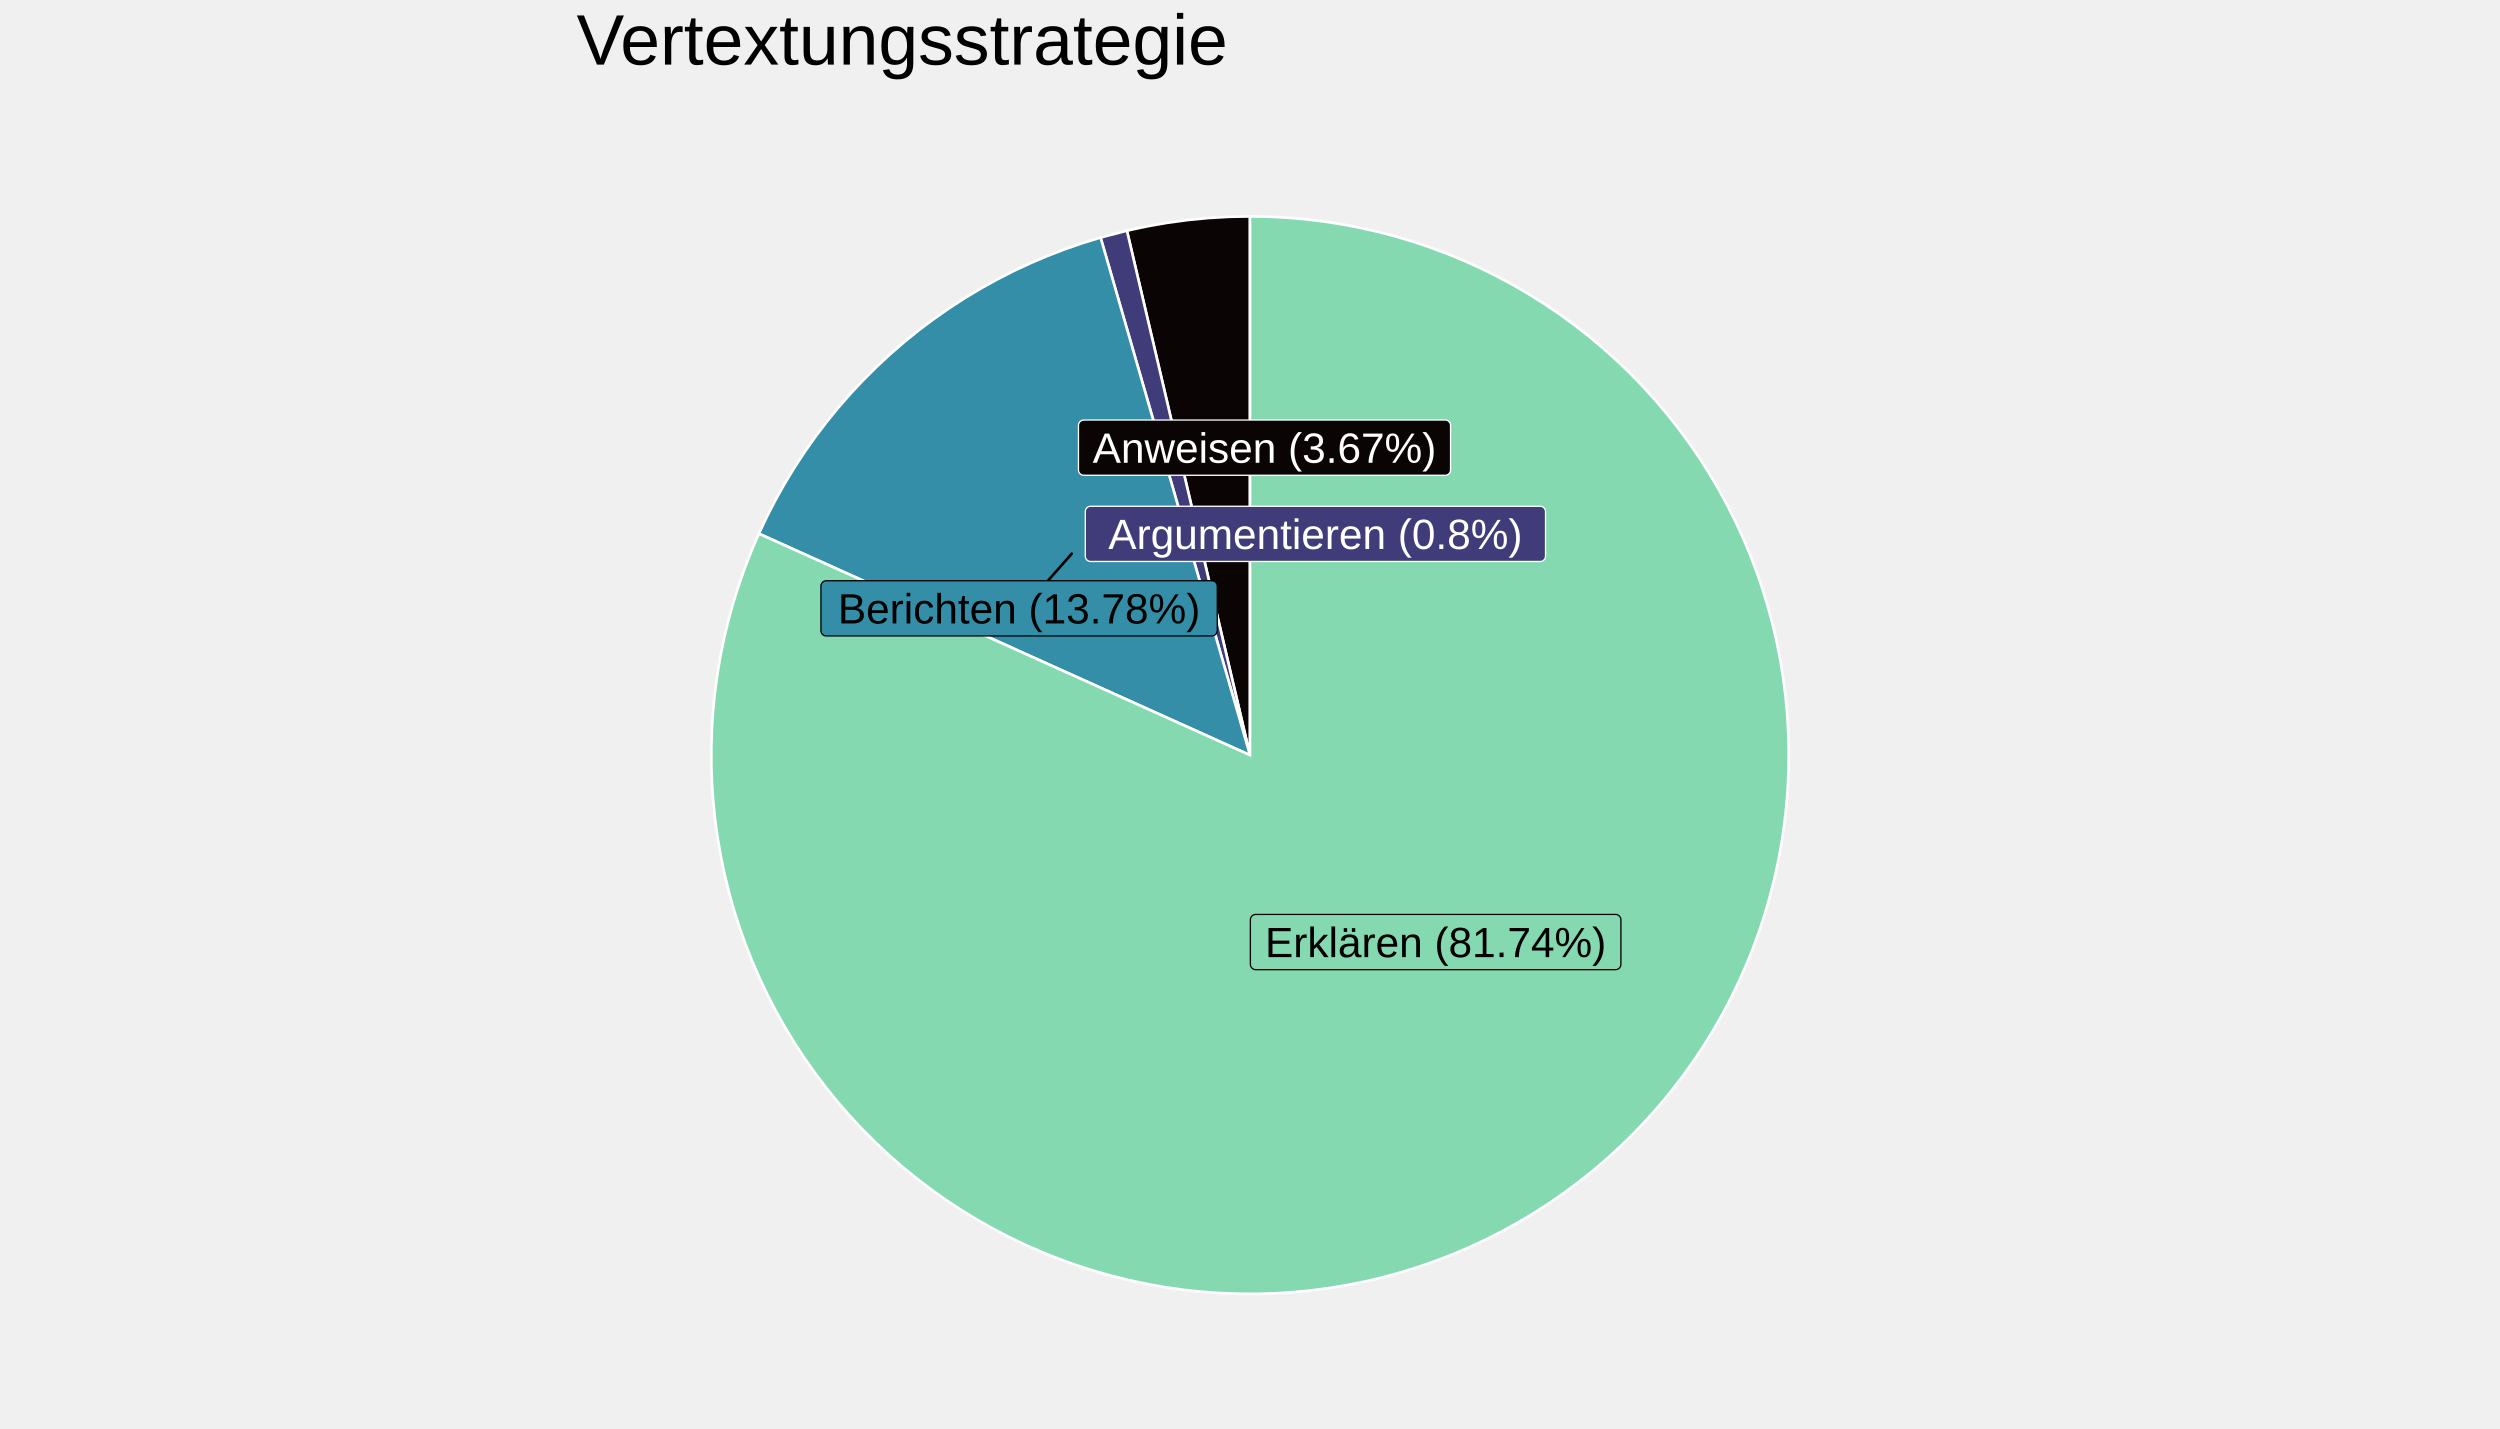
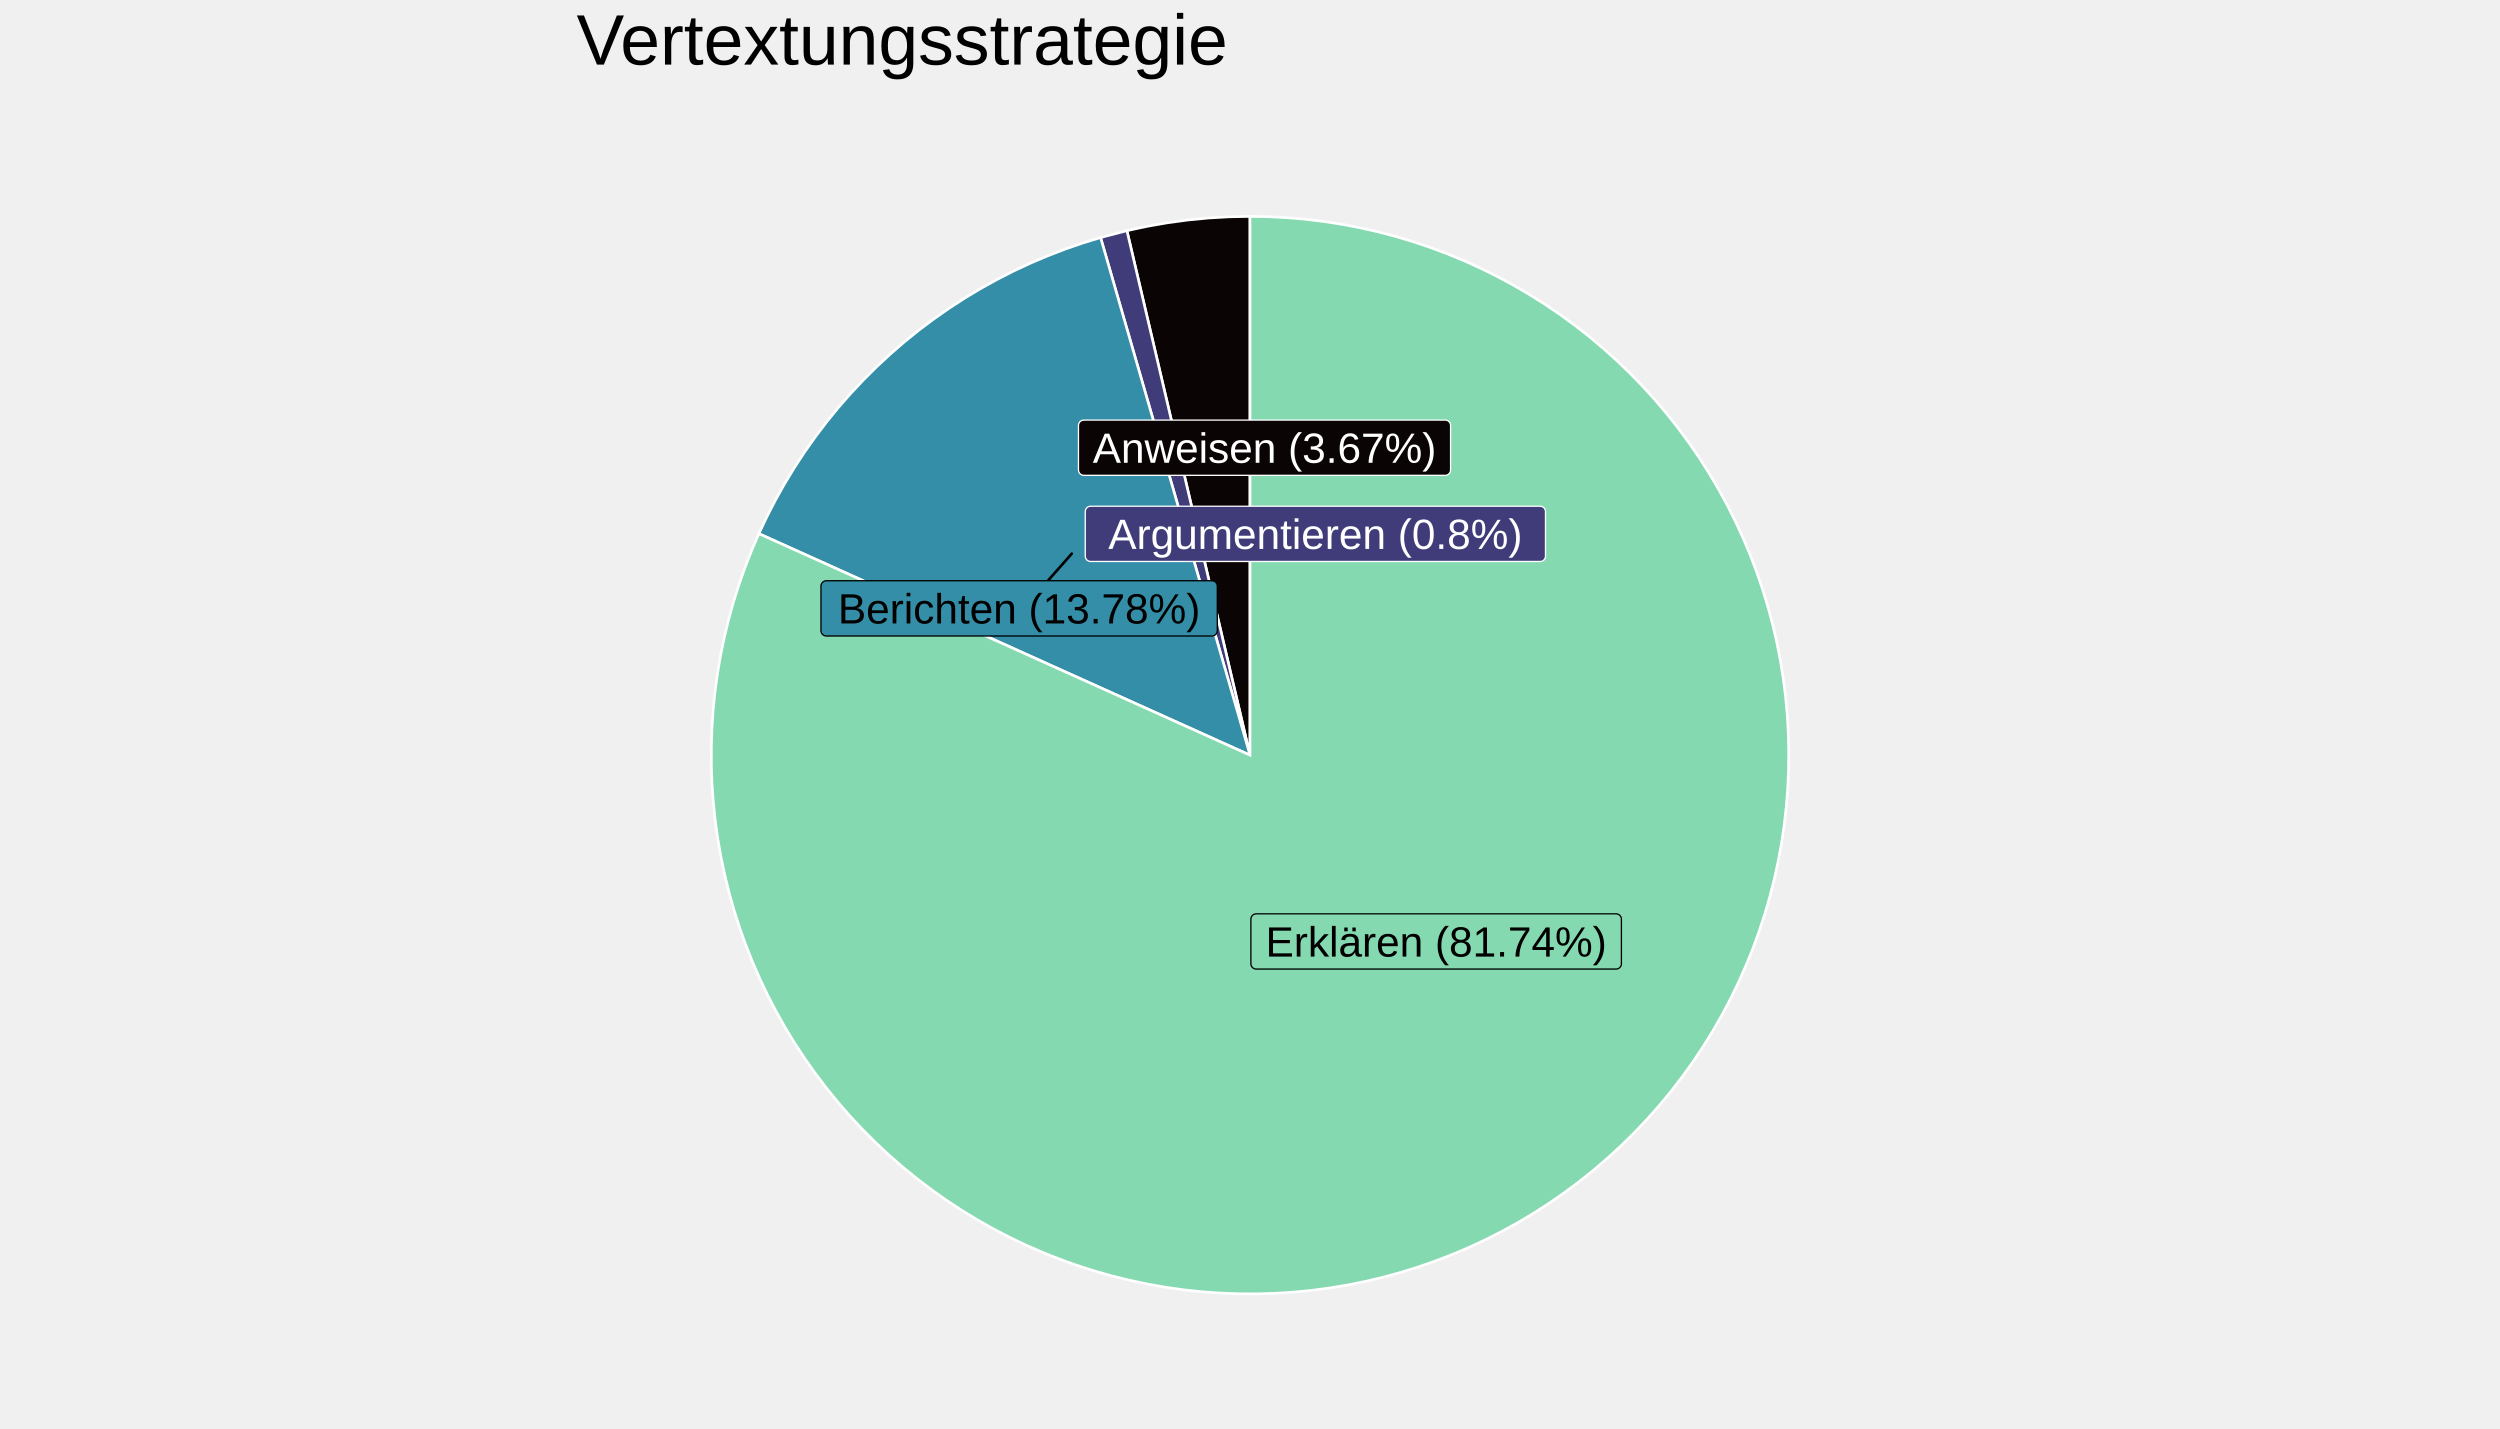
<svg xmlns="http://www.w3.org/2000/svg" class="svglite" width="1008.00pt" height="576.00pt" viewBox="0 0 1008.00 576.00">
  <defs>
    <style type="text/css">
    .svglite line, .svglite polyline, .svglite polygon, .svglite path, .svglite rect, .svglite circle {
      fill: none;
      stroke: #000000;
      stroke-linecap: round;
      stroke-linejoin: round;
      stroke-miterlimit: 10.00;
    }
    .svglite text {
      white-space: pre;
    }
  </style>
  </defs>
  <rect width="100%" height="100%" style="stroke: none; fill: none;" />
  <defs>
    <clipPath id="cpMC4wMHwxMDA4LjAwfDAuMDB8NTc2LjAw">
      <rect x="0.00" y="0.00" width="1008.00" height="576.00" />
    </clipPath>
  </defs>
  <g clip-path="url(#cpMC4wMHwxMDA4LjAwfDAuMDB8NTc2LjAw)">
</g>
  <defs>
    <clipPath id="cpMjMyLjQ4fDc3NS41MnwzMi45NXw1NzYuMDA=">
      <rect x="232.48" y="32.95" width="543.05" height="543.05" />
    </clipPath>
  </defs>
  <g clip-path="url(#cpMjMyLjQ4fDc3NS41MnwzMi45NXw1NzYuMDA=)">
    <polygon points="504.00,304.48 504.00,296.99 504.00,289.50 504.00,282.01 504.00,274.52 504.00,267.03 504.00,259.54 504.00,252.05 504.00,244.56 504.00,237.06 504.00,229.57 504.00,222.08 504.00,214.59 504.00,207.10 504.00,199.61 504.00,192.12 504.00,184.63 504.00,177.14 504.00,169.65 504.00,162.16 504.00,154.67 504.00,147.18 504.00,139.69 504.00,132.20 504.00,124.71 504.00,117.22 504.00,109.73 504.00,102.24 504.00,94.75 504.00,87.26 495.66,87.42 487.32,87.90 479.02,88.70 470.75,89.82 462.53,91.26 454.37,93.01 456.08,100.30 457.79,107.59 459.50,114.88 461.21,122.17 462.92,129.47 464.64,136.76 466.35,144.05 468.06,151.34 469.77,158.63 471.48,165.93 473.19,173.22 474.90,180.51 476.62,187.80 478.33,195.10 480.04,202.39 481.75,209.68 483.46,216.97 485.17,224.26 486.88,231.56 488.60,238.85 490.31,246.14 492.02,253.43 493.73,260.72 495.44,268.02 497.15,275.31 498.87,282.60 500.58,289.89 502.29,297.19 504.00,304.48 " style="stroke-width: 1.07; stroke: #FFFFFF; stroke-linecap: butt; stroke-linejoin: miter; fill: #0B0405;" />
    <polygon points="504.00,304.48 502.29,297.19 500.58,289.89 498.87,282.60 497.15,275.31 495.44,268.02 493.73,260.72 492.02,253.43 490.31,246.14 488.60,238.85 486.88,231.56 485.17,224.26 483.46,216.97 481.75,209.68 480.04,202.39 478.33,195.10 476.62,187.80 474.90,180.51 473.19,173.22 471.48,165.93 469.77,158.63 468.06,151.34 466.35,144.05 464.64,136.76 462.92,129.47 461.21,122.17 459.50,114.88 457.79,107.59 456.08,100.30 454.37,93.01 443.75,95.78 445.83,102.98 447.91,110.17 449.98,117.37 452.06,124.57 454.14,131.76 456.22,138.96 458.29,146.16 460.37,153.35 462.45,160.55 464.53,167.75 466.60,174.94 468.68,182.14 470.76,189.33 472.84,196.53 474.91,203.73 476.99,210.92 479.07,218.12 481.15,225.32 483.22,232.51 485.30,239.71 487.38,246.91 489.46,254.10 491.53,261.30 493.61,268.50 495.69,275.69 497.77,282.89 499.84,290.08 501.92,297.28 504.00,304.48 " style="stroke-width: 1.07; stroke: #FFFFFF; stroke-linecap: butt; stroke-linejoin: miter; fill: #403C79;" />
    <polygon points="504.00,304.48 501.92,297.28 499.84,290.08 497.77,282.89 495.69,275.69 493.61,268.50 491.53,261.30 489.46,254.10 487.38,246.91 485.30,239.71 483.22,232.51 481.15,225.32 479.07,218.12 476.99,210.92 474.91,203.73 472.84,196.53 470.76,189.33 468.68,182.14 466.60,174.94 464.53,167.75 462.45,160.55 460.37,153.35 458.29,146.16 456.22,138.96 454.14,131.76 452.06,124.57 449.98,117.37 447.91,110.17 445.83,102.98 443.75,95.78 436.56,97.99 429.45,100.45 422.43,103.16 415.50,106.10 408.68,109.29 401.98,112.71 395.40,116.36 388.95,120.23 382.63,124.33 376.47,128.64 370.45,133.16 364.60,137.89 358.91,142.82 353.40,147.94 348.07,153.25 342.92,158.74 337.97,164.41 333.22,170.24 328.67,176.24 324.34,182.39 320.22,188.69 316.32,195.12 312.64,201.69 309.20,208.38 305.98,215.18 312.81,218.26 319.64,221.34 326.47,224.42 333.30,227.50 340.12,230.58 346.95,233.66 353.78,236.74 360.61,239.82 367.44,242.90 374.27,245.97 381.09,249.05 387.92,252.13 394.75,255.21 401.58,258.29 408.41,261.37 415.23,264.45 422.06,267.53 428.89,270.61 435.72,273.69 442.55,276.77 449.37,279.84 456.20,282.92 463.03,286.00 469.86,289.08 476.69,292.16 483.52,295.24 490.34,298.32 497.17,301.40 504.00,304.48 " style="stroke-width: 1.07; stroke: #FFFFFF; stroke-linecap: butt; stroke-linejoin: miter; fill: #348EA7;" />
    <polygon points="504.00,304.48 497.17,301.40 490.34,298.32 483.52,295.24 476.69,292.16 469.86,289.08 463.03,286.00 456.20,282.92 449.37,279.84 442.55,276.77 435.72,273.69 428.89,270.61 422.06,267.53 415.23,264.45 408.41,261.37 401.58,258.29 394.75,255.21 387.92,252.13 381.09,249.05 374.27,245.97 367.44,242.90 360.61,239.82 353.78,236.74 346.95,233.66 340.12,230.58 333.30,227.50 326.47,224.42 319.64,221.34 312.81,218.26 305.98,215.18 303.06,221.97 300.37,228.85 297.92,235.82 295.70,242.87 293.73,249.99 292.00,257.17 290.51,264.40 289.27,271.69 288.28,279.01 287.54,286.36 287.05,293.73 286.81,301.12 286.82,308.50 287.08,315.89 287.60,323.26 288.36,330.61 289.37,337.92 290.63,345.20 292.14,352.44 293.90,359.61 295.89,366.73 298.13,373.77 300.60,380.73 303.32,387.60 306.26,394.38 309.43,401.05 312.83,407.61 316.44,414.05 320.28,420.37 324.33,426.55 328.58,432.59 333.04,438.48 337.70,444.21 342.54,449.79 347.58,455.20 352.79,460.43 358.19,465.48 363.74,470.35 369.47,475.02 375.34,479.50 381.37,483.77 387.54,487.84 393.84,491.69 400.27,495.33 406.82,498.75 413.48,501.94 420.25,504.90 427.12,507.63 434.07,510.13 441.10,512.39 448.21,514.41 455.38,516.18 462.61,517.72 469.88,519.00 477.20,520.04 484.55,520.82 491.91,521.36 499.30,521.64 506.68,521.68 514.07,521.46 521.44,520.99 528.79,520.28 536.12,519.31 543.41,518.09 550.65,516.63 557.84,514.92 564.96,512.97 572.02,510.77 578.99,508.34 585.88,505.67 592.68,502.77 599.37,499.64 605.95,496.28 612.41,492.71 618.75,488.91 624.96,484.90 631.02,480.68 636.94,476.26 642.71,471.64 648.31,466.83 653.75,461.83 659.01,456.64 664.10,451.28 669.00,445.75 673.71,440.06 678.22,434.21 682.53,428.21 686.64,422.07 690.53,415.79 694.21,409.38 697.66,402.85 700.90,396.21 703.90,389.46 706.68,382.62 709.22,375.68 711.52,368.66 713.58,361.56 715.40,354.40 716.98,347.19 718.31,339.92 719.39,332.61 720.22,325.27 720.80,317.90 721.13,310.52 721.21,303.14 721.04,295.75 720.62,288.37 719.95,281.02 719.02,273.69 717.85,266.39 716.43,259.14 714.77,251.94 712.86,244.81 710.71,237.74 708.32,230.75 705.70,223.84 702.84,217.03 699.75,210.32 696.43,203.71 692.90,197.23 689.14,190.87 685.17,184.64 680.99,178.55 676.60,172.60 672.02,166.81 667.24,161.17 662.27,155.70 657.12,150.41 651.79,145.29 646.29,140.36 640.63,135.61 634.81,131.06 628.84,126.71 622.72,122.57 616.46,118.64 610.08,114.92 603.57,111.42 596.95,108.15 590.22,105.10 583.39,102.29 576.47,99.70 569.46,97.36 562.38,95.25 555.23,93.39 548.02,91.77 540.76,90.39 533.46,89.27 526.13,88.39 518.77,87.76 511.39,87.38 504.00,87.26 504.00,94.75 504.00,102.24 504.00,109.73 504.00,117.22 504.00,124.71 504.00,132.20 504.00,139.69 504.00,147.18 504.00,154.67 504.00,162.16 504.00,169.65 504.00,177.14 504.00,184.63 504.00,192.12 504.00,199.61 504.00,207.10 504.00,214.59 504.00,222.08 504.00,229.57 504.00,237.06 504.00,244.56 504.00,252.05 504.00,259.54 504.00,267.03 504.00,274.52 504.00,282.01 504.00,289.50 504.00,296.99 504.00,304.48 " style="stroke-width: 1.07; stroke: #FFFFFF; stroke-linecap: butt; stroke-linejoin: miter; fill: #84D9B1;" />
-     <line x1="422.51" y1="234.16" x2="432.14" y2="223.23" style="stroke-width: 1.07;" />
-     <polygon points="437.00,191.63 582.70,191.63 582.61,191.63 582.96,191.62 583.30,191.55 583.63,191.43 583.93,191.25 584.20,191.03 584.43,190.77 584.61,190.48 584.75,190.16 584.83,189.82 584.86,189.47 584.86,189.47 584.86,171.52 584.86,171.52 584.83,171.18 584.75,170.84 584.61,170.52 584.43,170.23 584.20,169.97 583.93,169.75 583.63,169.57 583.30,169.45 582.96,169.38 582.70,169.36 437.00,169.36 437.26,169.38 436.91,169.37 436.56,169.41 436.23,169.50 435.92,169.65 435.63,169.85 435.38,170.09 435.17,170.37 435.01,170.68 434.90,171.01 434.84,171.35 434.84,171.52 434.84,189.47 434.84,189.30 434.84,189.65 434.90,189.99 435.01,190.32 435.17,190.63 435.38,190.91 435.63,191.15 435.92,191.34 436.23,191.49 436.56,191.59 436.91,191.63 " style="stroke-width: 0.53; stroke: #FFFFFF; fill: #0B0405;" />
-     <text x="509.85" y="186.59" text-anchor="middle" style="font-size: 17.07px;fill: #FFFFFF; font-family: &quot;Arimo&quot;;" textLength="139.95px" lengthAdjust="spacingAndGlyphs">Anweisen (3.67%)</text>
-     <polygon points="439.75,226.39 620.99,226.39 620.90,226.39 621.25,226.38 621.59,226.31 621.91,226.18 622.22,226.01 622.48,225.79 622.71,225.53 622.90,225.24 623.04,224.92 623.12,224.58 623.15,224.23 623.15,224.23 623.15,206.28 623.15,206.28 623.12,205.94 623.04,205.60 622.90,205.28 622.71,204.98 622.48,204.72 622.22,204.50 621.91,204.33 621.59,204.21 621.25,204.14 620.99,204.12 439.75,204.12 440.01,204.14 439.66,204.12 439.32,204.17 438.98,204.26 438.67,204.41 438.38,204.61 438.13,204.85 437.92,205.13 437.76,205.44 437.65,205.77 437.60,206.11 437.59,206.28 437.59,224.23 437.60,224.06 437.60,224.41 437.65,224.75 437.76,225.08 437.92,225.39 438.13,225.66 438.38,225.90 438.67,226.10 438.98,226.25 439.32,226.35 439.66,226.39 " style="stroke-width: 0.53; stroke: #FFFFFF; fill: #403C79;" />
-     <text x="530.37" y="221.35" text-anchor="middle" style="font-size: 17.07px;fill: #FFFFFF; font-family: &quot;Arimo&quot;;" textLength="175.48px" lengthAdjust="spacingAndGlyphs">Argumentieren (0.8%)</text>
-     <polygon points="333.16,256.42 488.64,256.42 488.55,256.42 488.90,256.41 489.24,256.34 489.56,256.22 489.86,256.04 490.13,255.82 490.36,255.56 490.55,255.27 490.69,254.95 490.77,254.61 490.80,254.26 490.80,254.26 490.80,236.32 490.80,236.32 490.77,235.97 490.69,235.63 490.55,235.31 490.36,235.02 490.13,234.76 489.86,234.54 489.56,234.36 489.24,234.24 488.90,234.17 488.64,234.16 333.16,234.16 333.42,234.17 333.07,234.16 332.73,234.20 332.39,234.30 332.08,234.44 331.79,234.64 331.54,234.88 331.34,235.16 331.17,235.47 331.06,235.80 331.01,236.14 331.00,236.32 331.00,254.26 331.01,254.09 331.01,254.44 331.06,254.78 331.17,255.11 331.34,255.42 331.54,255.70 331.79,255.94 332.08,256.14 332.39,256.28 332.73,256.38 333.07,256.42 " style="stroke-width: 0.53; fill: #348EA7;" />
-     <text x="410.90" y="251.38" text-anchor="middle" style="font-size: 17.07px; font-family: &quot;Arimo&quot;;" textLength="149.72px" lengthAdjust="spacingAndGlyphs">Berichten (13.78%)</text>
-     <polygon points="506.31,390.96 651.39,390.96 651.30,390.96 651.65,390.95 651.99,390.88 652.31,390.76 652.61,390.58 652.88,390.36 653.11,390.10 653.30,389.81 653.44,389.49 653.52,389.15 653.55,388.80 653.55,388.80 653.55,370.86 653.55,370.86 653.52,370.51 653.44,370.17 653.30,369.85 653.11,369.56 652.88,369.30 652.61,369.08 652.31,368.90 651.99,368.78 651.65,368.71 651.39,368.70 506.31,368.70 506.57,368.71 506.23,368.70 505.88,368.74 505.55,368.84 505.23,368.98 504.95,369.18 504.70,369.42 504.49,369.70 504.33,370.01 504.22,370.34 504.16,370.68 504.15,370.86 504.15,388.80 504.16,388.63 504.16,388.98 504.22,389.32 504.33,389.65 504.49,389.96 504.70,390.24 504.95,390.48 505.23,390.68 505.55,390.82 505.88,390.92 506.23,390.96 " style="stroke-width: 0.53; fill: #84D9B1;" />
-     <text x="578.85" y="385.92" text-anchor="middle" style="font-size: 17.07px; font-family: &quot;Arimo&quot;;" textLength="139.31px" lengthAdjust="spacingAndGlyphs">Erklären (81.74%)</text>
+     <line x1="422.50" y1="234.16" x2="432.14" y2="223.23" style="stroke-width: 1.07;" />
+     <polygon points="437.00,191.65 582.71,191.65 582.62,191.65 582.97,191.64 583.31,191.57 583.63,191.44 583.94,191.27 584.21,191.05 584.44,190.79 584.62,190.50 584.76,190.18 584.84,189.84 584.87,189.49 584.87,189.49 584.87,171.54 584.87,171.54 584.84,171.20 584.76,170.86 584.62,170.54 584.44,170.24 584.21,169.98 583.94,169.76 583.63,169.59 583.31,169.47 582.97,169.40 582.71,169.38 437.00,169.38 437.26,169.40 436.92,169.38 436.57,169.43 436.24,169.52 435.92,169.67 435.64,169.87 435.39,170.11 435.18,170.39 435.02,170.70 434.91,171.03 434.85,171.37 434.84,171.54 434.84,189.49 434.85,189.32 434.85,189.67 434.91,190.01 435.02,190.34 435.18,190.65 435.39,190.92 435.64,191.16 435.92,191.36 436.24,191.51 436.57,191.61 436.92,191.65 " style="stroke-width: 0.53; stroke: #FFFFFF; fill: #0B0405;" />
+     <text x="509.86" y="186.61" text-anchor="middle" style="font-size: 17.07px;fill: #FFFFFF; font-family: &quot;Arimo&quot;;" textLength="139.95px" lengthAdjust="spacingAndGlyphs">Anweisen (3.67%)</text>
+     <polygon points="439.74,226.38 620.98,226.38 620.90,226.38 621.24,226.37 621.58,226.30 621.91,226.18 622.21,226.00 622.48,225.78 622.71,225.52 622.89,225.23 623.03,224.91 623.11,224.57 623.14,224.22 623.14,224.22 623.14,206.27 623.14,206.27 623.11,205.93 623.03,205.59 622.89,205.27 622.71,204.98 622.48,204.72 622.21,204.50 621.91,204.32 621.58,204.20 621.24,204.13 620.98,204.11 439.74,204.11 440.00,204.13 439.66,204.12 439.31,204.16 438.98,204.25 438.66,204.40 438.38,204.60 438.13,204.84 437.92,205.12 437.76,205.43 437.65,205.76 437.59,206.10 437.58,206.27 437.58,224.22 437.59,224.05 437.59,224.40 437.65,224.74 437.76,225.07 437.92,225.38 438.13,225.66 438.38,225.90 438.66,226.09 438.98,226.24 439.31,226.34 439.66,226.38 " style="stroke-width: 0.53; stroke: #FFFFFF; fill: #403C79;" />
+     <text x="530.36" y="221.34" text-anchor="middle" style="font-size: 17.07px;fill: #FFFFFF; font-family: &quot;Arimo&quot;;" textLength="175.48px" lengthAdjust="spacingAndGlyphs">Argumentieren (0.8%)</text>
+     <polygon points="333.17,256.43 488.65,256.43 488.56,256.43 488.91,256.41 489.25,256.34 489.58,256.22 489.88,256.05 490.15,255.83 490.38,255.57 490.56,255.27 490.70,254.95 490.78,254.62 490.81,254.27 490.81,254.27 490.81,236.32 490.81,236.32 490.78,235.97 490.70,235.64 490.56,235.32 490.38,235.02 490.15,234.76 489.88,234.54 489.58,234.37 489.25,234.24 488.91,234.17 488.65,234.16 333.17,234.16 333.43,234.17 333.09,234.16 332.74,234.20 332.41,234.30 332.09,234.45 331.81,234.65 331.56,234.89 331.35,235.16 331.19,235.47 331.08,235.80 331.02,236.15 331.01,236.32 331.01,254.27 331.02,254.09 331.02,254.44 331.08,254.79 331.19,255.12 331.35,255.42 331.56,255.70 331.81,255.94 332.09,256.14 332.41,256.29 332.74,256.38 333.09,256.43 " style="stroke-width: 0.53; fill: #348EA7;" />
+     <text x="410.91" y="251.39" text-anchor="middle" style="font-size: 17.07px; font-family: &quot;Arimo&quot;;" textLength="149.72px" lengthAdjust="spacingAndGlyphs">Berichten (13.78%)</text>
+     <polygon points="506.52,390.73 651.59,390.73 651.51,390.72 651.85,390.71 652.19,390.64 652.52,390.52 652.82,390.34 653.09,390.12 653.32,389.86 653.51,389.57 653.64,389.25 653.72,388.91 653.75,388.57 653.75,388.57 653.75,370.62 653.75,370.62 653.72,370.27 653.64,369.93 653.51,369.61 653.32,369.32 653.09,369.06 652.82,368.84 652.52,368.67 652.19,368.54 651.85,368.47 651.59,368.46 506.52,368.46 506.78,368.47 506.43,368.46 506.09,368.50 505.75,368.60 505.44,368.75 505.15,368.94 504.90,369.18 504.69,369.46 504.53,369.77 504.42,370.10 504.37,370.44 504.36,370.62 504.36,388.57 504.37,388.39 504.37,388.74 504.42,389.08 504.53,389.41 504.69,389.72 504.90,390.00 505.15,390.24 505.44,390.44 505.75,390.59 506.09,390.68 506.43,390.72 " style="stroke-width: 0.53; fill: #84D9B1;" />
+     <text x="579.06" y="385.69" text-anchor="middle" style="font-size: 17.07px; font-family: &quot;Arimo&quot;;" textLength="139.31px" lengthAdjust="spacingAndGlyphs">Erklären (81.74%)</text>
  </g>
  <g clip-path="url(#cpMC4wMHwxMDA4LjAwfDAuMDB8NTc2LjAw)">
    <text x="232.48" y="26.04" style="font-size: 28.80px; font-family: &quot;Arimo&quot;;" textLength="285.06px" lengthAdjust="spacingAndGlyphs">Vertextungsstrategie</text>
  </g>
</svg>
